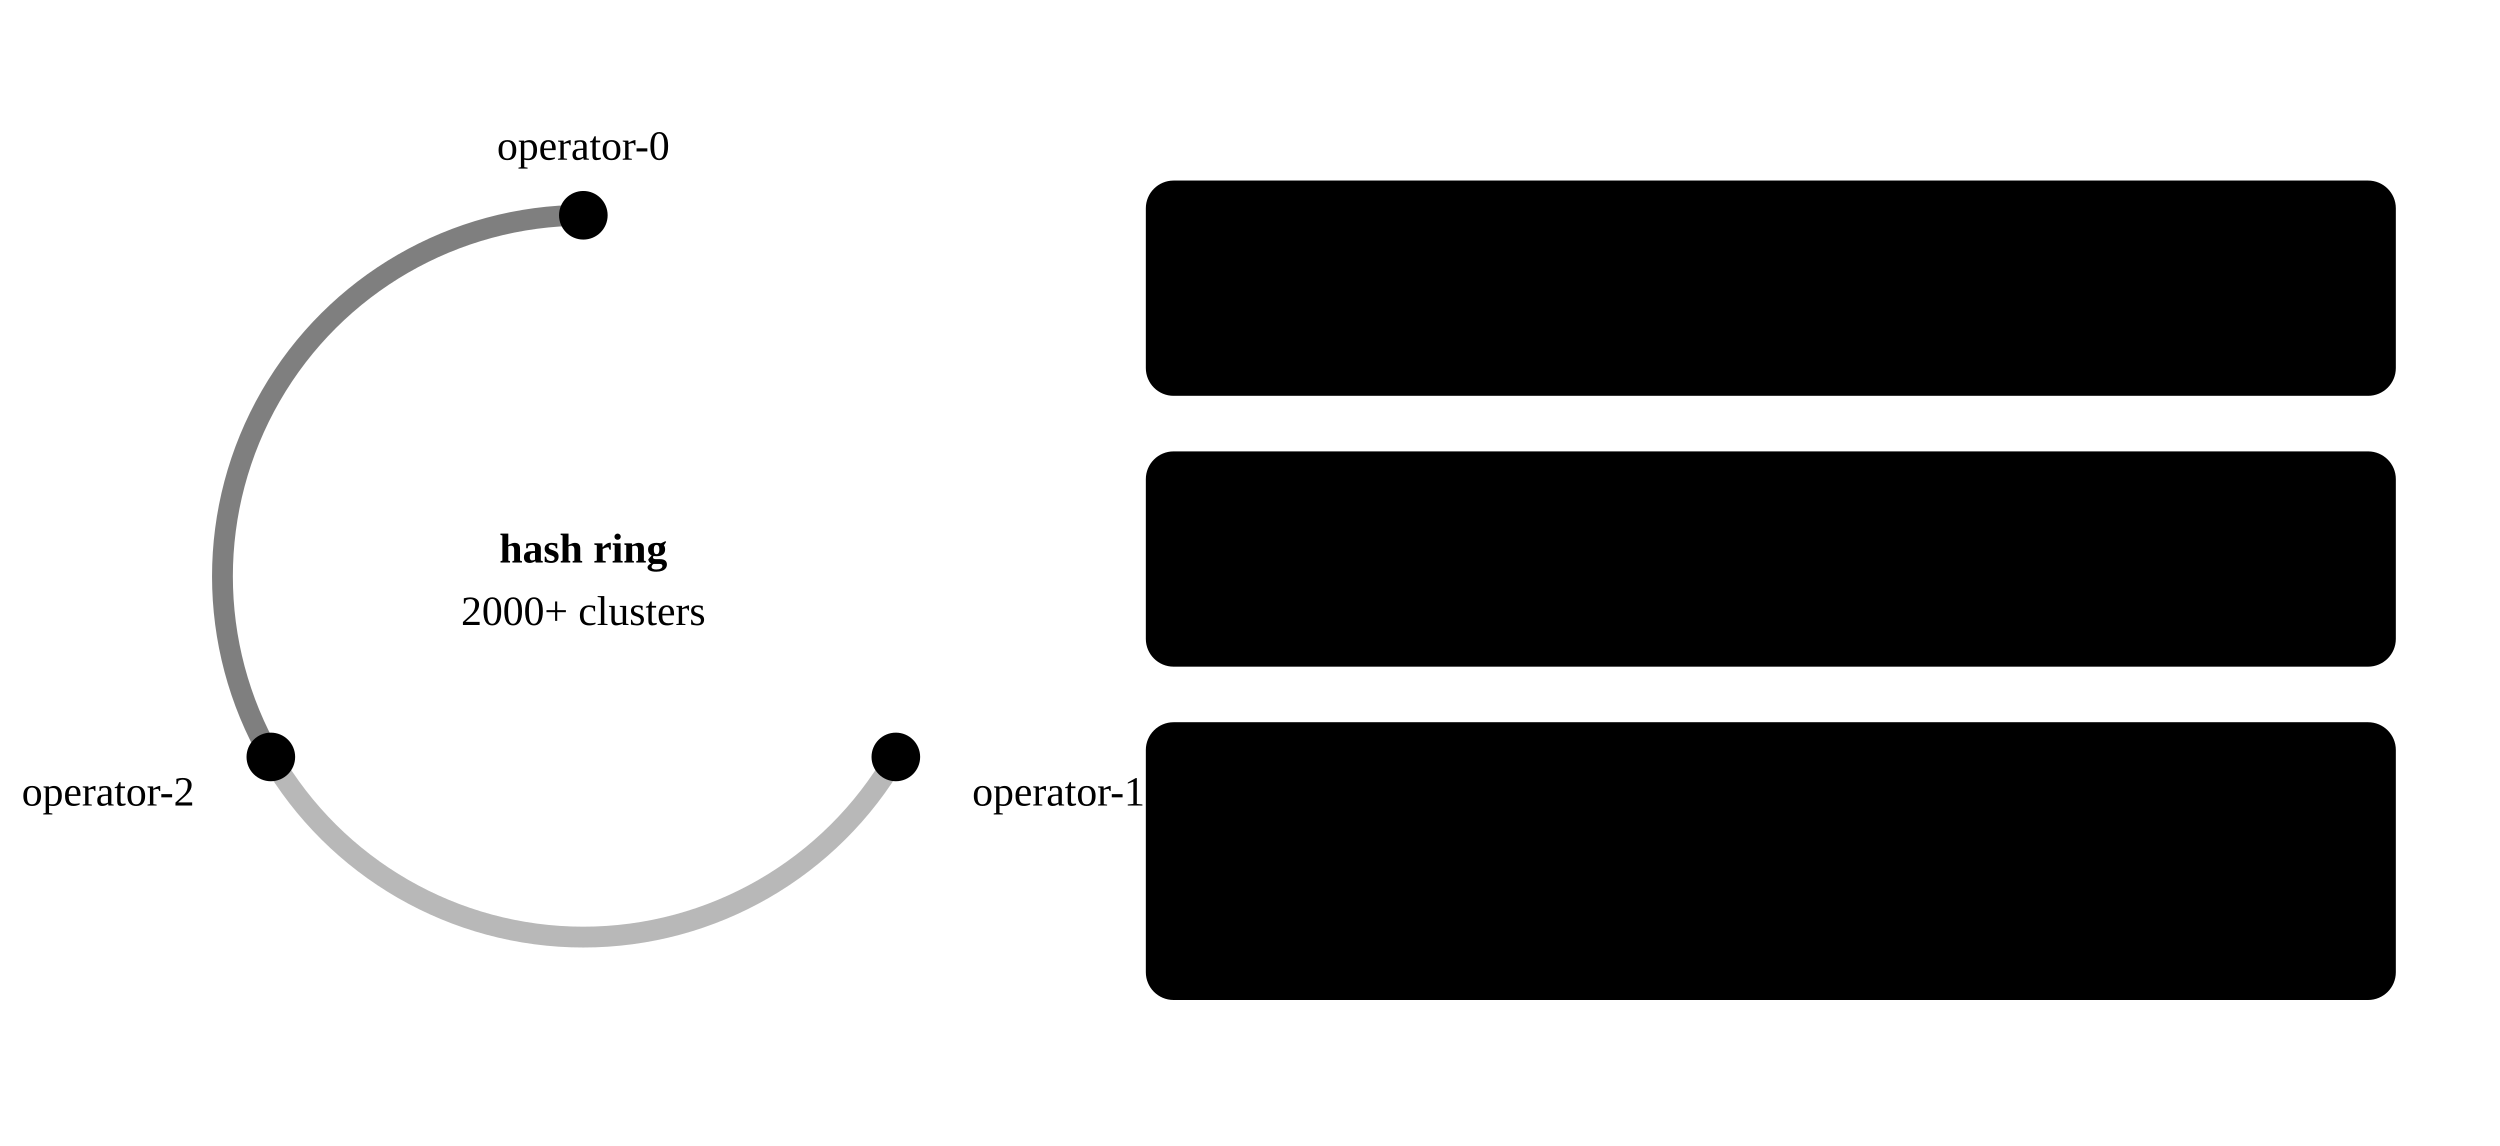
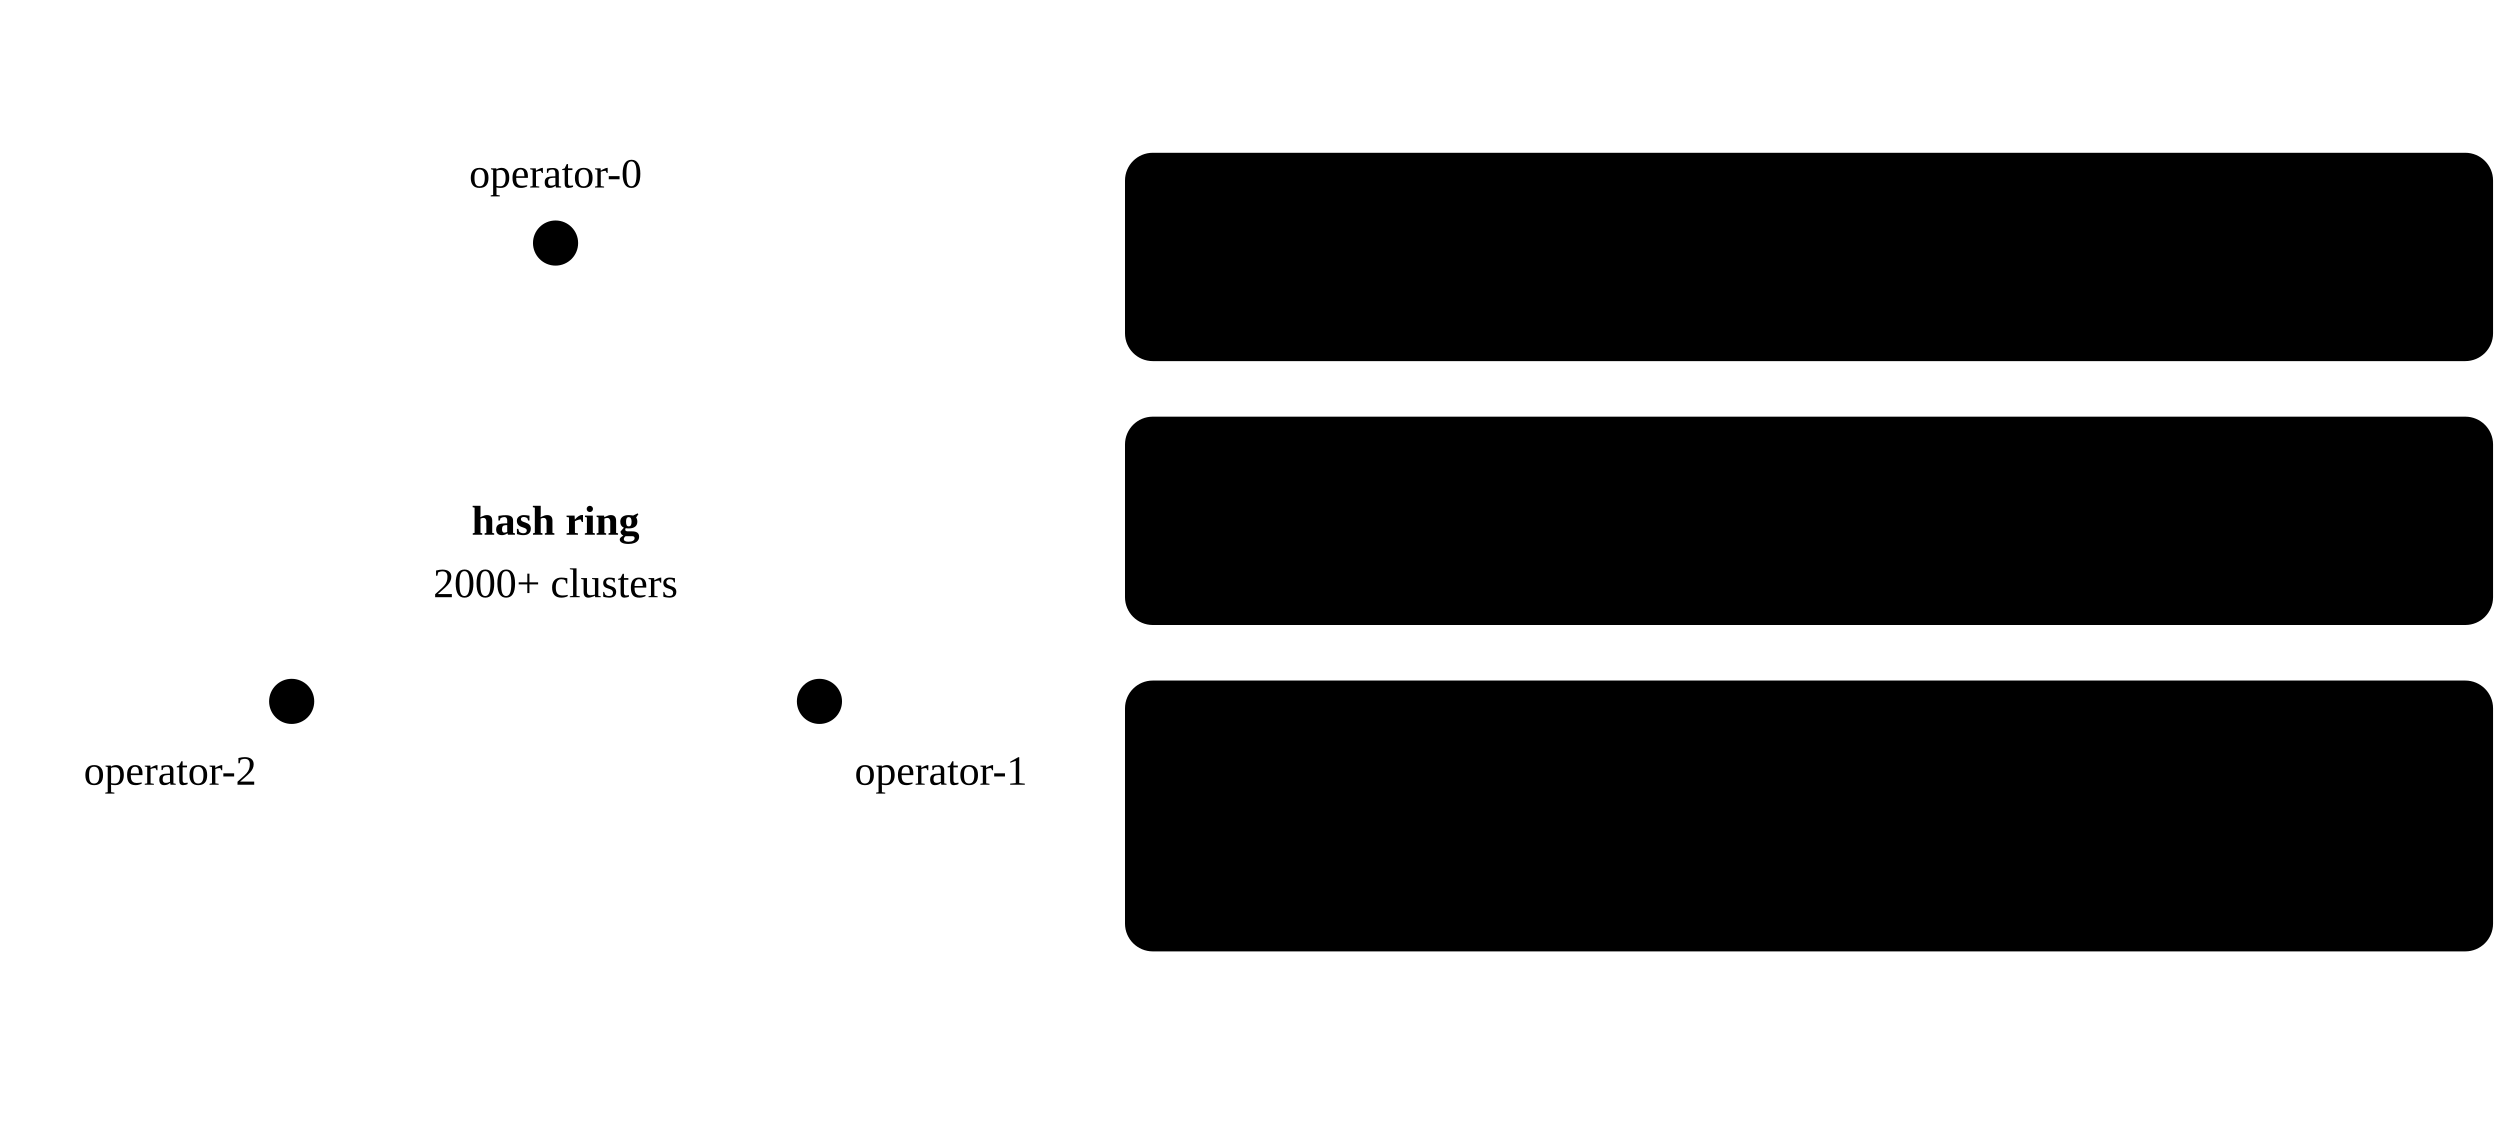
<svg xmlns="http://www.w3.org/2000/svg" viewBox="0 0 720 330" role="img" aria-labelledby="ring-title ring-desc">
-   <defs>
-     <marker id="rg-arrow" viewBox="0 0 10 10" refX="9" refY="5" markerWidth="6" markerHeight="6" orient="auto-start-reverse">
-       <path d="M 0 0 L 10 5 L 0 10 z" class="d-accent" />
-     </marker>
-   </defs>
-   <g transform="translate(168,166)">
-     <circle cx="0" cy="0" r="104" fill="none" class="d-line" stroke-width="1.5" />
-     <path d="M 0 -104 A 104 104 0 0 1 90 52" fill="none" class="d-stroke-accent" stroke-width="6" opacity=".85" stroke-linecap="round" />
-     <path d="M 90 52 A 104 104 0 0 1 -90 52" fill="none" stroke="currentColor" stroke-width="6" opacity=".28" stroke-linecap="round" />
-     <path d="M -90 52 A 104 104 0 0 1 0 -104" fill="none" stroke="currentColor" stroke-width="6" opacity=".5" stroke-linecap="round" />
-     <circle cx="0" cy="-104" r="7" class="d-accent" />
-     <circle cx="90" cy="52" r="7" class="d-accent" />
-     <circle cx="-90" cy="52" r="7" class="d-accent" />
-     <text x="0" y="-120" class="d-text-sm" text-anchor="middle">operator-0</text>
-     <text x="112" y="66" class="d-text-sm" text-anchor="start">operator-1</text>
-     <text x="-112" y="66" class="d-text-sm" text-anchor="end">operator-2</text>
+   <g transform="translate(160,158)">
+     <circle cx="0" cy="0" r="88" fill="none" class="d-line" stroke-width="1.5" />
+     <path d="M 18.3 -86.1 A 88 88 0 0 1 83.7 27.2" fill="none" class="d-stroke-accent" stroke-width="7" opacity=".9" stroke-linecap="round" />
+     <path d="M 65.4 58.9 A 88 88 0 0 1 -65.4 58.9" fill="none" class="d-stroke-accent" stroke-width="7" opacity=".3" stroke-linecap="round" />
+     <path d="M -83.7 27.2 A 88 88 0 0 1 -18.3 -86.1" fill="none" class="d-stroke-accent" stroke-width="7" opacity=".58" stroke-linecap="round" />
    <g class="d-line" stroke-width="1.5">
-       <line x1="36" y1="-97" x2="43" y2="-116" />
-       <line x1="66" y1="-80" x2="79" y2="-96" />
-       <line x1="88" y1="-55" x2="105" y2="-66" />
-       <line x1="101" y1="-25" x2="120" y2="-30" />
-       <line x1="55" y1="88" x2="66" y2="105" />
-       <line x1="16" y1="103" x2="19" y2="123" />
-       <line x1="-30" y1="100" x2="-36" y2="119" />
-       <line x1="-70" y1="77" x2="-83" y2="92" />
-       <line x1="-99" y1="32" x2="-118" y2="38" />
-       <line x1="-104" y1="-8" x2="-124" y2="-9" />
-       <line x1="-92" y1="-49" x2="-109" y2="-58" />
-       <line x1="-62" y1="-84" x2="-73" y2="-100" />
+       <line x1="31" y1="-82" x2="37" y2="-98" />
+       <line x1="56" y1="-68" x2="67" y2="-81" />
+       <line x1="75" y1="-46" x2="89" y2="-56" />
+       <line x1="86" y1="-21" x2="102" y2="-25" />
+       <line x1="47" y1="74" x2="56" y2="89" />
+       <line x1="14" y1="87" x2="16" y2="104" />
+       <line x1="-25" y1="84" x2="-30" y2="100" />
+       <line x1="-59" y1="65" x2="-70" y2="78" />
+       <line x1="-84" y1="27" x2="-100" y2="32" />
+       <line x1="-88" y1="-7" x2="-105" y2="-8" />
+       <line x1="-78" y1="-41" x2="-92" y2="-49" />
+       <line x1="-52" y1="-71" x2="-62" y2="-84" />
    </g>
+     <circle cx="0" cy="-88" r="6.5" class="d-accent" />
+     <circle cx="76" cy="44" r="6.5" class="d-accent" />
+     <circle cx="-76" cy="44" r="6.5" class="d-accent" />
+     <text x="0" y="-104" class="d-text-sm" text-anchor="middle">operator-0</text>
+     <text x="111" y="68" class="d-text-sm" text-anchor="middle">operator-1</text>
+     <text x="-111" y="68" class="d-text-sm" text-anchor="middle">operator-2</text>
    <text x="0" y="-4" class="d-text" text-anchor="middle" font-size="12" font-weight="600">hash ring</text>
    <text x="0" y="14" class="d-text-sm" text-anchor="middle">2000+ clusters</text>
  </g>
-   <g transform="translate(330,52)">
-     <rect x="0" y="0" width="360" height="62" rx="8" class="d-box" />
-     <text x="18" y="26" class="d-text" font-size="12" font-weight="600">Each replica reconciles only its own arc</text>
-     <text x="18" y="46" class="d-text-sm">no shared queue, no coordination on the hot path</text>
-     <rect x="0" y="78" width="360" height="62" rx="8" class="d-box" />
-     <text x="18" y="104" class="d-text" font-size="12" font-weight="600">A replica leaving moves only its arc</text>
-     <text x="18" y="124" class="d-text-sm">every other cluster keeps the owner it had</text>
-     <rect x="0" y="156" width="360" height="80" rx="8" class="d-box-accent" />
-     <text x="18" y="182" class="d-text" font-size="12" font-weight="600">Three correctness fixes upstream in the library</text>
-     <text x="18" y="202" class="d-text-sm">a division bug, a panic on a single member,</text>
-     <text x="18" y="220" class="d-text-sm">and uneven distribution across the ring</text>
+   <g transform="translate(324,44)">
+     <rect x="0" y="0" width="394" height="60" rx="8" class="d-box" />
+     <text x="16" y="25" class="d-text" font-size="12" font-weight="600">Each replica reconciles only its own arc</text>
+     <text x="16" y="45" class="d-text-sm">no shared queue, no coordination on the hot path</text>
+     <rect x="0" y="76" width="394" height="60" rx="8" class="d-box" />
+     <text x="16" y="101" class="d-text" font-size="12" font-weight="600">A replica leaving moves only its arc</text>
+     <text x="16" y="121" class="d-text-sm">every other cluster keeps the owner it had</text>
+     <rect x="0" y="152" width="394" height="78" rx="8" class="d-box-accent" />
+     <text x="16" y="177" class="d-text" font-size="12" font-weight="600">Three correctness fixes in the hash library</text>
+     <text x="16" y="197" class="d-text-sm">a division bug, a panic on a single member,</text>
+     <text x="16" y="215" class="d-text-sm">and uneven distribution across the ring</text>
  </g>
</svg>
